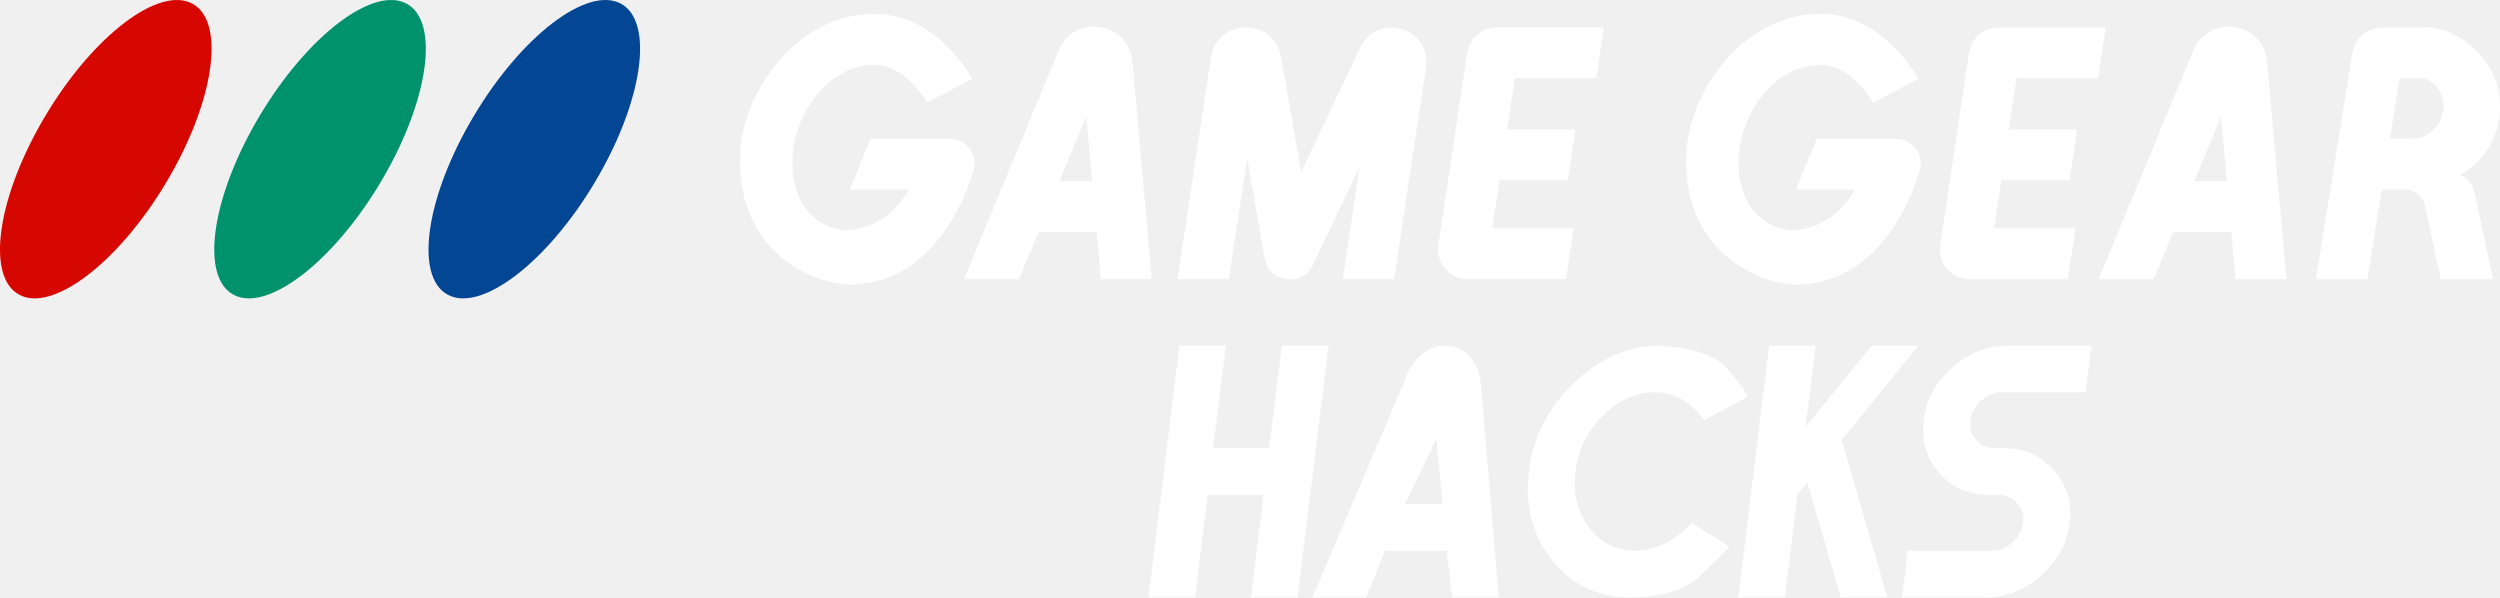
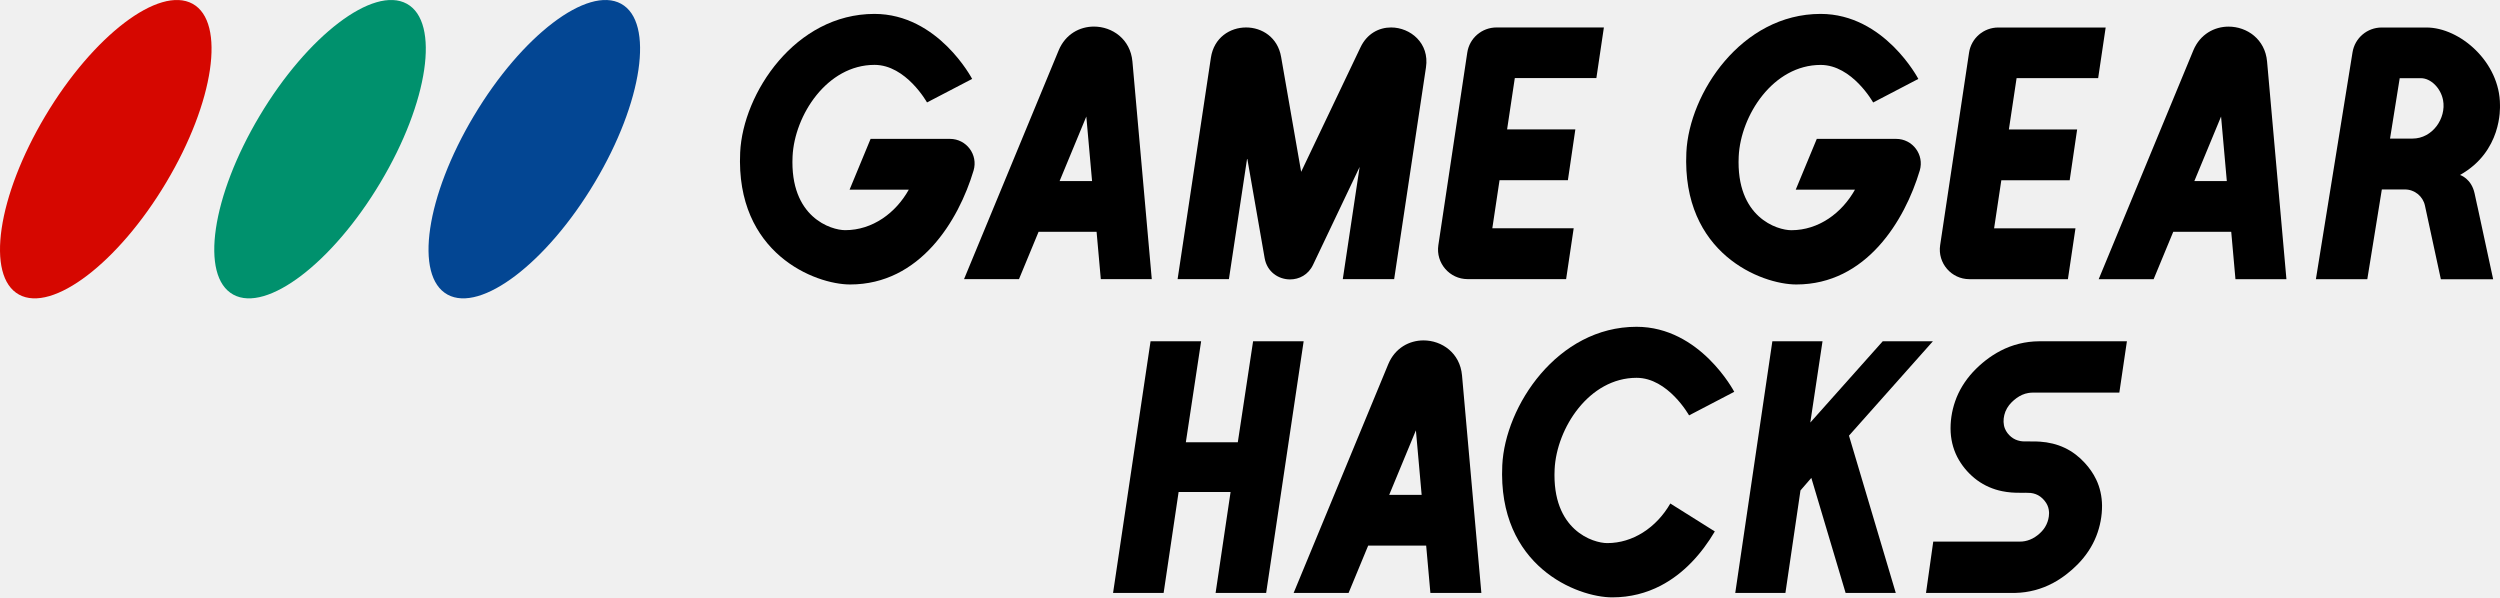
- <svg xmlns="http://www.w3.org/2000/svg" xml:space="preserve" height="1216.499" viewBox="0.001 -1 5091.08 1216.499" width="5091.116" version="1.2" id="svg5">
-   <defs id="defs5" />
-   <path d="M 964.963,235.094 C 1062.433,71.498 1196.735,-30.599 1264.829,6.673 1332.779,44.116 1308.83,207.084 1211.117,370.555 1113.567,534.151 979.337,636.238 911.386,598.948 c -68.148,-37.416 -44.045,-200.393 53.541,-363.854 z" fill="#0000ff" id="path5" style="display:inline;fill:#034693;fill-opacity:1;stroke-width:8.983" />
-   <path d="M 528.604,235.094 C 626.146,71.507 760.402,-30.599 828.479,6.682 896.429,44.125 872.479,207.093 774.767,370.564 c -97.533,163.597 -231.79,265.684 -299.731,228.385 -68.094,-37.416 -44.001,-200.393 53.568,-363.854 z" fill="#008400" id="path4" style="display:inline;fill:#00916d;fill-opacity:1;stroke-width:8.983" />
-   <path d="M 92.263,235.094 C 189.795,71.507 324.061,-30.599 392.155,6.682 460.106,44.125 436.156,207.093 338.444,370.564 240.893,534.16 106.645,636.247 38.713,598.948 c -68.112,-37.416 -44.019,-200.393 53.55,-363.854 z" fill="#d61808" id="path3" style="display:inline;fill:#d60700;fill-opacity:1;stroke-width:8.983" />
-   <g id="g2" style="display:inline" transform="translate(-0.02231562)" />
-   <g id="g1" transform="translate(-0.4368975,-652.59)" style="display:inline;fill:#ffffff">
-     <g id="g22" style="display:inline;fill:#ffffff" transform="translate(2925.995,-928.094)">
-       <path class="st0" d="m 2120.5,2004.2 c 0,0 0,0 -1.4,-6.3 l -0.1,-0.3 c -1,-4.4 -2.5,-11.8 -5.2,-24 -6.6,-30.7 -29.7,-37.6 -29.7,-37.6 85.6,-47.9 81.4,-136.5 81.4,-142.4 0,-87.6 -81.8,-157.9 -149.6,-157.9 h -37.8 -53.5 c -29.6,0 -54.7,21.4 -59.4,50.6 l -74.6,462 h 104.7 l 29.6,-182.8 h 47 c 19.7,0 36.7,13.8 40.8,32.9 l 32.4,150 h 106.5 z m -133.2,-142.3 h -45.7 l 19.7,-123 h 43.1 c 20.5,0 40.7,20.5 45.2,44.9 6.8,36.5 -21.3,78.1 -62.3,78.1 z" id="path15" style="fill:#ffffff" />
-       <path class="st0" d="m 1612.8,1633.9 c -28.8,0 -57.9,15.3 -71.7,48.2 l -192.8,466.1 h 111.9 l 39.9,-96.4 h 118.1 l 8.6,96.4 h 103.8 l -39.4,-443.1 c -4,-45.8 -41.1,-71.2 -78.4,-71.2 z m -69.7,314.5 54.4,-131.4 11.7,131.4 z" id="path16" style="fill:#ffffff" />
-       <path class="st0" d="m 1362.5,1635.7 h -218.6 c -29.9,0 -55.2,21.7 -59.6,51.2 l -58.9,392.2 c -5.4,36.3 22.8,69.1 59.6,69.1 h 34.6 166 l 15.4,-103.5 h -165.7 l 14.7,-97.9 h 139.2 l 15.2,-103.5 h -139 l 15.7,-104.5 h 166.1 z" id="path13" style="fill:#ffffff" />
-       <path class="st0" d="m 981,1740.4 c 0,0 -69.1,-132.4 -199,-132.4 -161.2,0 -267.7,161.6 -273.4,281.9 -9.7,206.3 153,269.1 223.9,269.1 142.5,0 220.9,-130.2 251.4,-232 9.6,-32.2 -14.5,-64.5 -48.1,-64.5 H 892.7 774.2 L 731.3,1966 h 120.6 c -26.5,47.5 -73.9,82.5 -129.6,82.5 -28.2,0 -113,-25.6 -107.1,-150.3 4,-83.7 70.1,-186.3 166.9,-186.3 64.2,0 106.9,76.5 106.9,76.5 z" id="path14" style="fill:#ffffff" />
-     </g>
-     <g id="g21" style="display:inline;fill:#ffffff" transform="translate(1507.334,-312.594)">
-       <path class="st0" d="m 1759.3,1020.1 h -218.6 c -29.9,0 -55.2,21.7 -59.6,51.2 l -58.9,392.2 c -5.4,36.3 22.8,69.1 59.6,69.1 h 34.6 166 l 15.4,-103.5 h -165.7 l 14.7,-97.9 H 1686 l 15.2,-103.5 h -139 l 15.7,-104.5 H 1744 Z" id="path8" style="fill:#ffffff" />
-       <path class="st0" d="m 1263.6,1060.7 -120.8,253.4 -40.8,-234 c -6.9,-40 -39.1,-60 -71.3,-60 -32.8,0 -65.5,20.6 -71.7,61.6 l -67.8,450.9 h 104.5 l 37.2,-246.6 35.6,204 c 4.9,27.9 28.2,43.2 51.7,43.2 18.5,0 37.2,-9.4 46.8,-29.7 l 94.9,-199.4 -34.3,228.5 h 104.6 l 64.8,-431.2 c 7.5,-49.4 -31.8,-81.3 -71.1,-81.3 -24.4,0 -49,12.4 -62.3,40.6 z" id="path10" style="fill:#ffffff" />
-       <path class="st0" d="m 720.8,1018.3 c -28.9,0 -57.9,15.3 -71.7,48.2 l -192.8,466.1 h 111.9 l 39.9,-96.4 h 118.1 l 8.6,96.4 h 103.8 l -39.4,-443.1 c -4.1,-45.7 -41.1,-71.2 -78.4,-71.2 z m -69.9,314.6 54.4,-131.4 11.7,131.4 z" id="path9" style="fill:#ffffff" />
-       <path class="st0" d="m 472.8,1124.9 c 0,0 -69.1,-132.4 -199,-132.4 C 112.6,992.5 6.1,1154.1 0.4,1274.4 -9.3,1480.7 153.4,1543.5 224.3,1543.5 c 142.5,0 220.9,-130.2 251.4,-232 9.6,-32.2 -14.5,-64.5 -48.1,-64.5 H 384.5 266 l -42.8,103.4 h 120.6 c -26.5,47.5 -73.9,82.5 -129.6,82.5 -28.2,0 -113,-25.6 -107.1,-150.3 4,-83.7 70.1,-186.3 166.9,-186.3 64.2,0 106.9,76.5 106.9,76.5 z" id="path11" style="fill:#ffffff" />
+ <svg xmlns="http://www.w3.org/2000/svg" width="1347.024mm" height="321.865mm" viewBox="0 0 1347.024 321.865" version="1.1" id="svg1">
+   <defs id="defs1" />
+   <g id="g33" style="display:inline" transform="matrix(0.2645833,0,0,0.2645833,0.00637949,0.2645833)">
+     <path d="M 964.963,235.094 C 1062.433,71.498 1196.735,-30.599 1264.829,6.673 1332.779,44.116 1308.83,207.084 1211.117,370.555 1113.567,534.151 979.337,636.238 911.386,598.948 c -68.148,-37.416 -44.045,-200.393 53.541,-363.854 z" fill="#0000ff" id="path5" style="display:inline;fill:#034693;fill-opacity:1;stroke-width:8.983" />
+     <path d="M 528.604,235.094 C 626.146,71.507 760.402,-30.599 828.479,6.682 896.429,44.125 872.479,207.093 774.767,370.564 c -97.533,163.597 -231.79,265.684 -299.731,228.385 -68.094,-37.416 -44.001,-200.393 53.568,-363.854 z" fill="#008400" id="path4" style="display:inline;fill:#00916d;fill-opacity:1;stroke-width:8.983" />
+     <path d="M 92.263,235.094 C 189.795,71.507 324.061,-30.599 392.155,6.682 460.106,44.125 436.156,207.093 338.444,370.564 240.893,534.16 106.645,636.247 38.713,598.948 c -68.112,-37.416 -44.019,-200.393 53.55,-363.854 z" fill="#d61808" id="path3" style="display:inline;fill:#d60700;fill-opacity:1;stroke-width:8.983" />
+     <g id="g2" transform="translate(-0.4368975,-652.59)" style="display:inline;fill:#000000">
+       <g id="g22" style="display:inline;fill:#000000" transform="translate(2925.995,-928.094)">
+         <path class="st0" d="m 2120.5,2004.2 c 0,0 0,0 -1.4,-6.3 l -0.1,-0.3 c -1,-4.4 -2.5,-11.8 -5.2,-24 -6.6,-30.7 -29.7,-37.6 -29.7,-37.6 85.6,-47.9 81.4,-136.5 81.4,-142.4 0,-87.6 -81.8,-157.9 -149.6,-157.9 h -37.8 -53.5 c -29.6,0 -54.7,21.4 -59.4,50.6 l -74.6,462 h 104.7 l 29.6,-182.8 h 47 c 19.7,0 36.7,13.8 40.8,32.9 l 32.4,150 h 106.5 z m -133.2,-142.3 h -45.7 l 19.7,-123 h 43.1 c 20.5,0 40.7,20.5 45.2,44.9 6.8,36.5 -21.3,78.1 -62.3,78.1 z" id="path15" style="fill:#000000" />
+         <path class="st0" d="m 1612.8,1633.9 c -28.8,0 -57.9,15.3 -71.7,48.2 l -192.8,466.1 h 111.9 l 39.9,-96.4 h 118.1 l 8.6,96.4 h 103.8 l -39.4,-443.1 c -4,-45.8 -41.1,-71.2 -78.4,-71.2 z m -69.7,314.5 54.4,-131.4 11.7,131.4 z" id="path16" style="fill:#000000" />
+         <path class="st0" d="m 1362.5,1635.7 h -218.6 c -29.9,0 -55.2,21.7 -59.6,51.2 l -58.9,392.2 c -5.4,36.3 22.8,69.1 59.6,69.1 h 34.6 166 l 15.4,-103.5 h -165.7 l 14.7,-97.9 h 139.2 l 15.2,-103.5 h -139 l 15.7,-104.5 h 166.1 z" id="path13" style="fill:#000000" />
+         <path class="st0" d="m 981,1740.4 c 0,0 -69.1,-132.4 -199,-132.4 -161.2,0 -267.7,161.6 -273.4,281.9 -9.7,206.3 153,269.1 223.9,269.1 142.5,0 220.9,-130.2 251.4,-232 9.6,-32.2 -14.5,-64.5 -48.1,-64.5 H 892.7 774.2 L 731.3,1966 h 120.6 c -26.5,47.5 -73.9,82.5 -129.6,82.5 -28.2,0 -113,-25.6 -107.1,-150.3 4,-83.7 70.1,-186.3 166.9,-186.3 64.2,0 106.9,76.5 106.9,76.5 z" id="path14" style="fill:#000000" />
+       </g>
+       <g id="g21" style="display:inline;fill:#000000" transform="translate(1507.334,-312.594)">
+         <path class="st0" d="m 1759.3,1020.1 h -218.6 c -29.9,0 -55.2,21.7 -59.6,51.2 l -58.9,392.2 c -5.4,36.3 22.8,69.1 59.6,69.1 h 34.6 166 l 15.4,-103.5 h -165.7 l 14.7,-97.9 H 1686 l 15.2,-103.5 h -139 l 15.7,-104.5 H 1744 Z" id="path8" style="fill:#000000" />
+         <path class="st0" d="m 1263.6,1060.7 -120.8,253.4 -40.8,-234 c -6.9,-40 -39.1,-60 -71.3,-60 -32.8,0 -65.5,20.6 -71.7,61.6 l -67.8,450.9 h 104.5 l 37.2,-246.6 35.6,204 c 4.9,27.9 28.2,43.2 51.7,43.2 18.5,0 37.2,-9.4 46.8,-29.7 l 94.9,-199.4 -34.3,228.5 h 104.6 l 64.8,-431.2 c 7.5,-49.4 -31.8,-81.3 -71.1,-81.3 -24.4,0 -49,12.4 -62.3,40.6 z" id="path10" style="fill:#000000" />
+         <path class="st0" d="m 720.8,1018.3 c -28.9,0 -57.9,15.3 -71.7,48.2 l -192.8,466.1 h 111.9 l 39.9,-96.4 h 118.1 l 8.6,96.4 h 103.8 l -39.4,-443.1 c -4.1,-45.7 -41.1,-71.2 -78.4,-71.2 z m -69.9,314.6 54.4,-131.4 11.7,131.4 z" id="path9" style="fill:#000000" />
+         <path class="st0" d="m 472.8,1124.9 c 0,0 -69.1,-132.4 -199,-132.4 C 112.6,992.5 6.1,1154.1 0.4,1274.4 -9.3,1480.7 153.4,1543.5 224.3,1543.5 c 142.5,0 220.9,-130.2 251.4,-232 9.6,-32.2 -14.5,-64.5 -48.1,-64.5 H 384.5 266 l -42.8,103.4 h 120.6 c -26.5,47.5 -73.9,82.5 -129.6,82.5 -28.2,0 -113,-25.6 -107.1,-150.3 4,-83.7 70.1,-186.3 166.9,-186.3 64.2,0 106.9,76.5 106.9,76.5 z" id="path11" style="fill:#000000" />
+       </g>
    </g>
  </g>
-   <path d="m 2338.817,1215.499 62.876,-512.499 h 94.907 l -26.099,208.796 h 113.889 l 26.1,-208.796 h 94.907 l -62.876,512.499 h -94.907 l 25.506,-208.796 H 2459.231 l -25.506,208.796 z m 333.72,0 186.256,-436.574 q 8.304,-30.845 30.845,-53.385 23.134,-22.541 54.572,-22.541 30.845,0 49.233,22.541 18.388,22.541 21.947,53.385 l 36.777,436.574 h -94.907 l -11.27,-94.907 h -125.159 l -39.149,94.907 z m 252.691,-322.685 -64.062,132.87 h 76.519 z m 188.393,66.435 q 12.457,-104.991 91.348,-180.324 79.485,-75.926 177.358,-75.926 99.653,7.118 134.057,45.674 34.404,38.556 42.708,58.131 l -88.382,48.047 q -42.115,-56.944 -100.246,-56.944 -58.724,0 -106.771,48.047 -47.454,47.454 -55.165,113.296 -8.304,66.435 27.286,113.889 36.183,47.454 94.907,47.454 58.131,0 115.075,-56.351 l 76.519,48.047 q -12.457,14.236 -59.317,58.724 -46.267,44.488 -143.547,44.488 -97.873,0 -158.377,-75.333 -60.504,-75.333 -47.454,-180.917 z m 426.254,256.25 62.876,-512.499 h 94.907 l -20.761,165.495 134.65,-165.495 h 94.907 l -156.004,192.187 93.128,320.312 h -94.907 l -68.215,-234.302 -20.168,25.506 -25.506,208.796 z m 377.614,-360.648 q 7.711,-62.283 57.538,-106.771 50.419,-45.081 113.296,-45.081 h 170.833 l -11.863,94.907 h -170.833 q -23.134,0 -42.115,17.202 -18.982,16.609 -21.947,39.742 -2.966,23.727 11.863,40.336 14.829,16.609 37.963,16.609 h 18.982 q 62.283,0 101.432,45.081 39.742,44.488 32.031,106.771 -7.711,62.876 -58.131,107.364 -49.826,44.488 -112.109,44.488 h -170.833 l 11.27,-94.907 h 170.833 q 23.134,0 42.115,-16.609 18.981,-16.609 21.947,-40.336 2.966,-23.134 -11.863,-39.742 -14.829,-17.202 -37.963,-17.202 h -18.981 q -62.876,0 -102.025,-44.488 -39.149,-44.488 -31.438,-107.364 z" id="text23-8" style="font-size:607.407px;line-height:0;font-family:NiseGameGear;-inkscape-font-specification:NiseGameGear;letter-spacing:-7.947px;word-spacing:-19.556px;display:inline;fill:#ffffff;stroke-width:0;stroke-linecap:square;paint-order:stroke markers fill" aria-label="HACKS" />
+   <g id="g3" transform="matrix(0.2645833,0,0,0.2645833,-9.02874,-183.0511)" style="display:inline;fill:#000000">
+     <path id="path6" style="font-size:607.407px;line-height:0;font-family:NiseGameGear;-inkscape-font-specification:NiseGameGear;letter-spacing:-7.947px;word-spacing:-19.556px;display:inline;fill:#000000;stroke-width:0;stroke-linecap:square;paint-order:stroke markers fill" d="m 2377.041,1387.711 c -25.407,170.545 -50.814,341.09 -76.224,511.635 34.323,0 68.646,0 102.969,0 10.173,-68.529 20.346,-137.059 30.519,-205.588 35.278,0 70.556,0 105.834,0 -10.173,68.529 -20.347,137.058 -30.519,205.588 34.321,0 68.642,0 102.963,0 25.451,-170.833 50.901,-341.667 76.354,-512.5 -34.321,0 -68.642,0 -102.963,0 -10.37,68.529 -20.741,137.058 -31.111,205.588 -35.275,0 -70.551,0 -105.826,0 10.37,-68.529 20.741,-137.059 31.111,-205.588 -34.326,0 -68.652,0 -102.979,0 -0.042,0.288 -0.088,0.577 -0.128,0.865 z" />
+     <path class="st0" d="m 2933.037,1385.046 c -28.9,0 -57.9,15.3 -71.7,48.2 l -192.8,466.1 h 111.9 l 39.9,-96.4 h 118.1 l 8.6,96.4 h 103.8 l -39.4,-443.1 c -4.1,-45.7 -41.1,-71.2 -78.4,-71.2 z m -69.9,314.6 54.4,-131.4 11.7,131.4 z" id="path9-0" style="display:inline;fill:#000000" />
+     <path id="path23" style="display:inline;fill:#000000" d="m 3366.828,1357.346 c -161.2,0 -267.698,161.6 -273.398,281.9 -9.7,206.3 152.998,269.1 223.898,269.1 37.095,0 69.808,-8.88 98.502,-23.729 47.495,-24.578 83.877,-65.618 110.432,-110.523 l -90.629,-56.906 c -13.835,24.127 -33.096,44.864 -56.096,59.283 -21.372,13.399 -45.932,21.375 -72.408,21.375 -28.2,0 -113,-25.601 -107.1,-150.301 4,-83.7 70.1,-186.299 166.9,-186.299 64.2,0 106.898,76.5 106.898,76.5 l 92,-48 c 0,0 -69.1,-132.4 -199,-132.4 z" />
+     <path d="m 3643.433,1386.845 -75.558,512.5 h 102.157 l 30.664,-208.797 22.1,-25.506 69.823,234.303 h 102.158 l -95.318,-320.313 170.874,-192.188 h -102.156 l -147.479,165.494 24.892,-165.494 z" style="font-size:607.407px;line-height:0;font-family:NiseGameGear;-inkscape-font-specification:NiseGameGear;letter-spacing:-7.947px;word-spacing:-19.556px;display:inline;fill:#000000;stroke-width:0;stroke-linecap:square;paint-order:stroke markers fill" id="path17" />
+     <path id="path18" style="font-size:607.407px;line-height:0;font-family:NiseGameGear;-inkscape-font-specification:NiseGameGear;letter-spacing:-7.947px;word-spacing:-19.556px;display:inline;fill:#000000;stroke-width:0;stroke-linecap:square;paint-order:stroke markers fill" d="m 4186.213,1386.865 c -27.026,0.164 -54.16,6.761 -78.238,19.397 -21.038,10.952 -39.9,25.869 -56.025,43.147 -15.965,17.303 -28.696,37.647 -36.303,59.776 -7.054,20.338 -10.244,41.944 -9.095,63.275 1.184,19.803 6.812,39.335 16.929,56.344 9.381,15.958 22.065,29.963 36.997,41.013 15.032,11.011 32.58,18.645 51.013,22.333 12.42,2.544 25.173,3.406 37.893,3.214 6.756,0.063 13.539,-0.23 20.267,0.362 7.027,0.834 13.868,3.342 19.502,7.53 1.539,1.126 3.14,2.492 4.558,3.872 2.79,2.72 5.24,5.71 7.359,9.008 3.578,5.589 5.505,12.166 5.799,18.809 0.016,0.735 0.039,1.764 0.018,2.617 -0.029,2.017 -0.18,3.903 -0.43,5.889 -0.973,7.593 -3.62,15.201 -7.74,21.831 -0.806,1.306 -1.639,2.535 -2.586,3.803 -1.072,1.438 -2.304,2.938 -3.515,4.291 -5.532,6.105 -12.145,11.278 -19.454,15.123 -6.494,3.364 -13.755,5.494 -20.91,6.117 -4.803,0.348 -9.616,0.187 -14.422,0.221 -55.585,0 -111.171,0 -166.756,-0.01 -4.912,34.839 -9.825,69.677 -14.739,104.516 60.667,-0.01 121.332,0.037 182.001,-0.059 26.738,-0.571 53.467,-7.55 77.101,-20.385 18.461,-9.948 35.139,-23.015 49.84,-37.876 16.134,-16.473 29.38,-35.872 37.752,-57.227 7.891,-19.963 11.921,-41.348 11.789,-62.638 -0.213,-18.23 -4.07,-36.424 -11.937,-52.807 -5.94,-12.505 -14.038,-23.908 -23.437,-34.067 -11.431,-12.526 -25.149,-23.106 -40.624,-30.378 -15.608,-7.42 -32.782,-11.484 -50.138,-12.646 -10.56,-0.775 -21.18,-0.246 -31.765,-0.478 -2.838,-0.054 -5.711,-0.201 -8.533,-0.762 -3.485,-0.64 -6.857,-1.683 -10.026,-3.118 -6.412,-2.881 -11.77,-7.5 -16.023,-12.985 -2.107,-2.74 -3.962,-5.951 -5.255,-9.137 -3.529,-8.709 -3.512,-18.542 -1.312,-27.677 2.293,-9.844 7.751,-18.867 14.961,-26.046 3.054,-3.049 6.286,-5.807 9.78,-8.371 7.242,-5.294 15.625,-9.204 24.508,-10.593 6.444,-1.072 12.97,-0.652 19.452,-0.733 55.191,0.02 110.382,7e-4 165.572,0 5.139,-34.838 10.275,-69.677 15.414,-104.515 -59.747,0 -119.494,0.01 -179.24,0.01 z" />
+   </g>
</svg>
